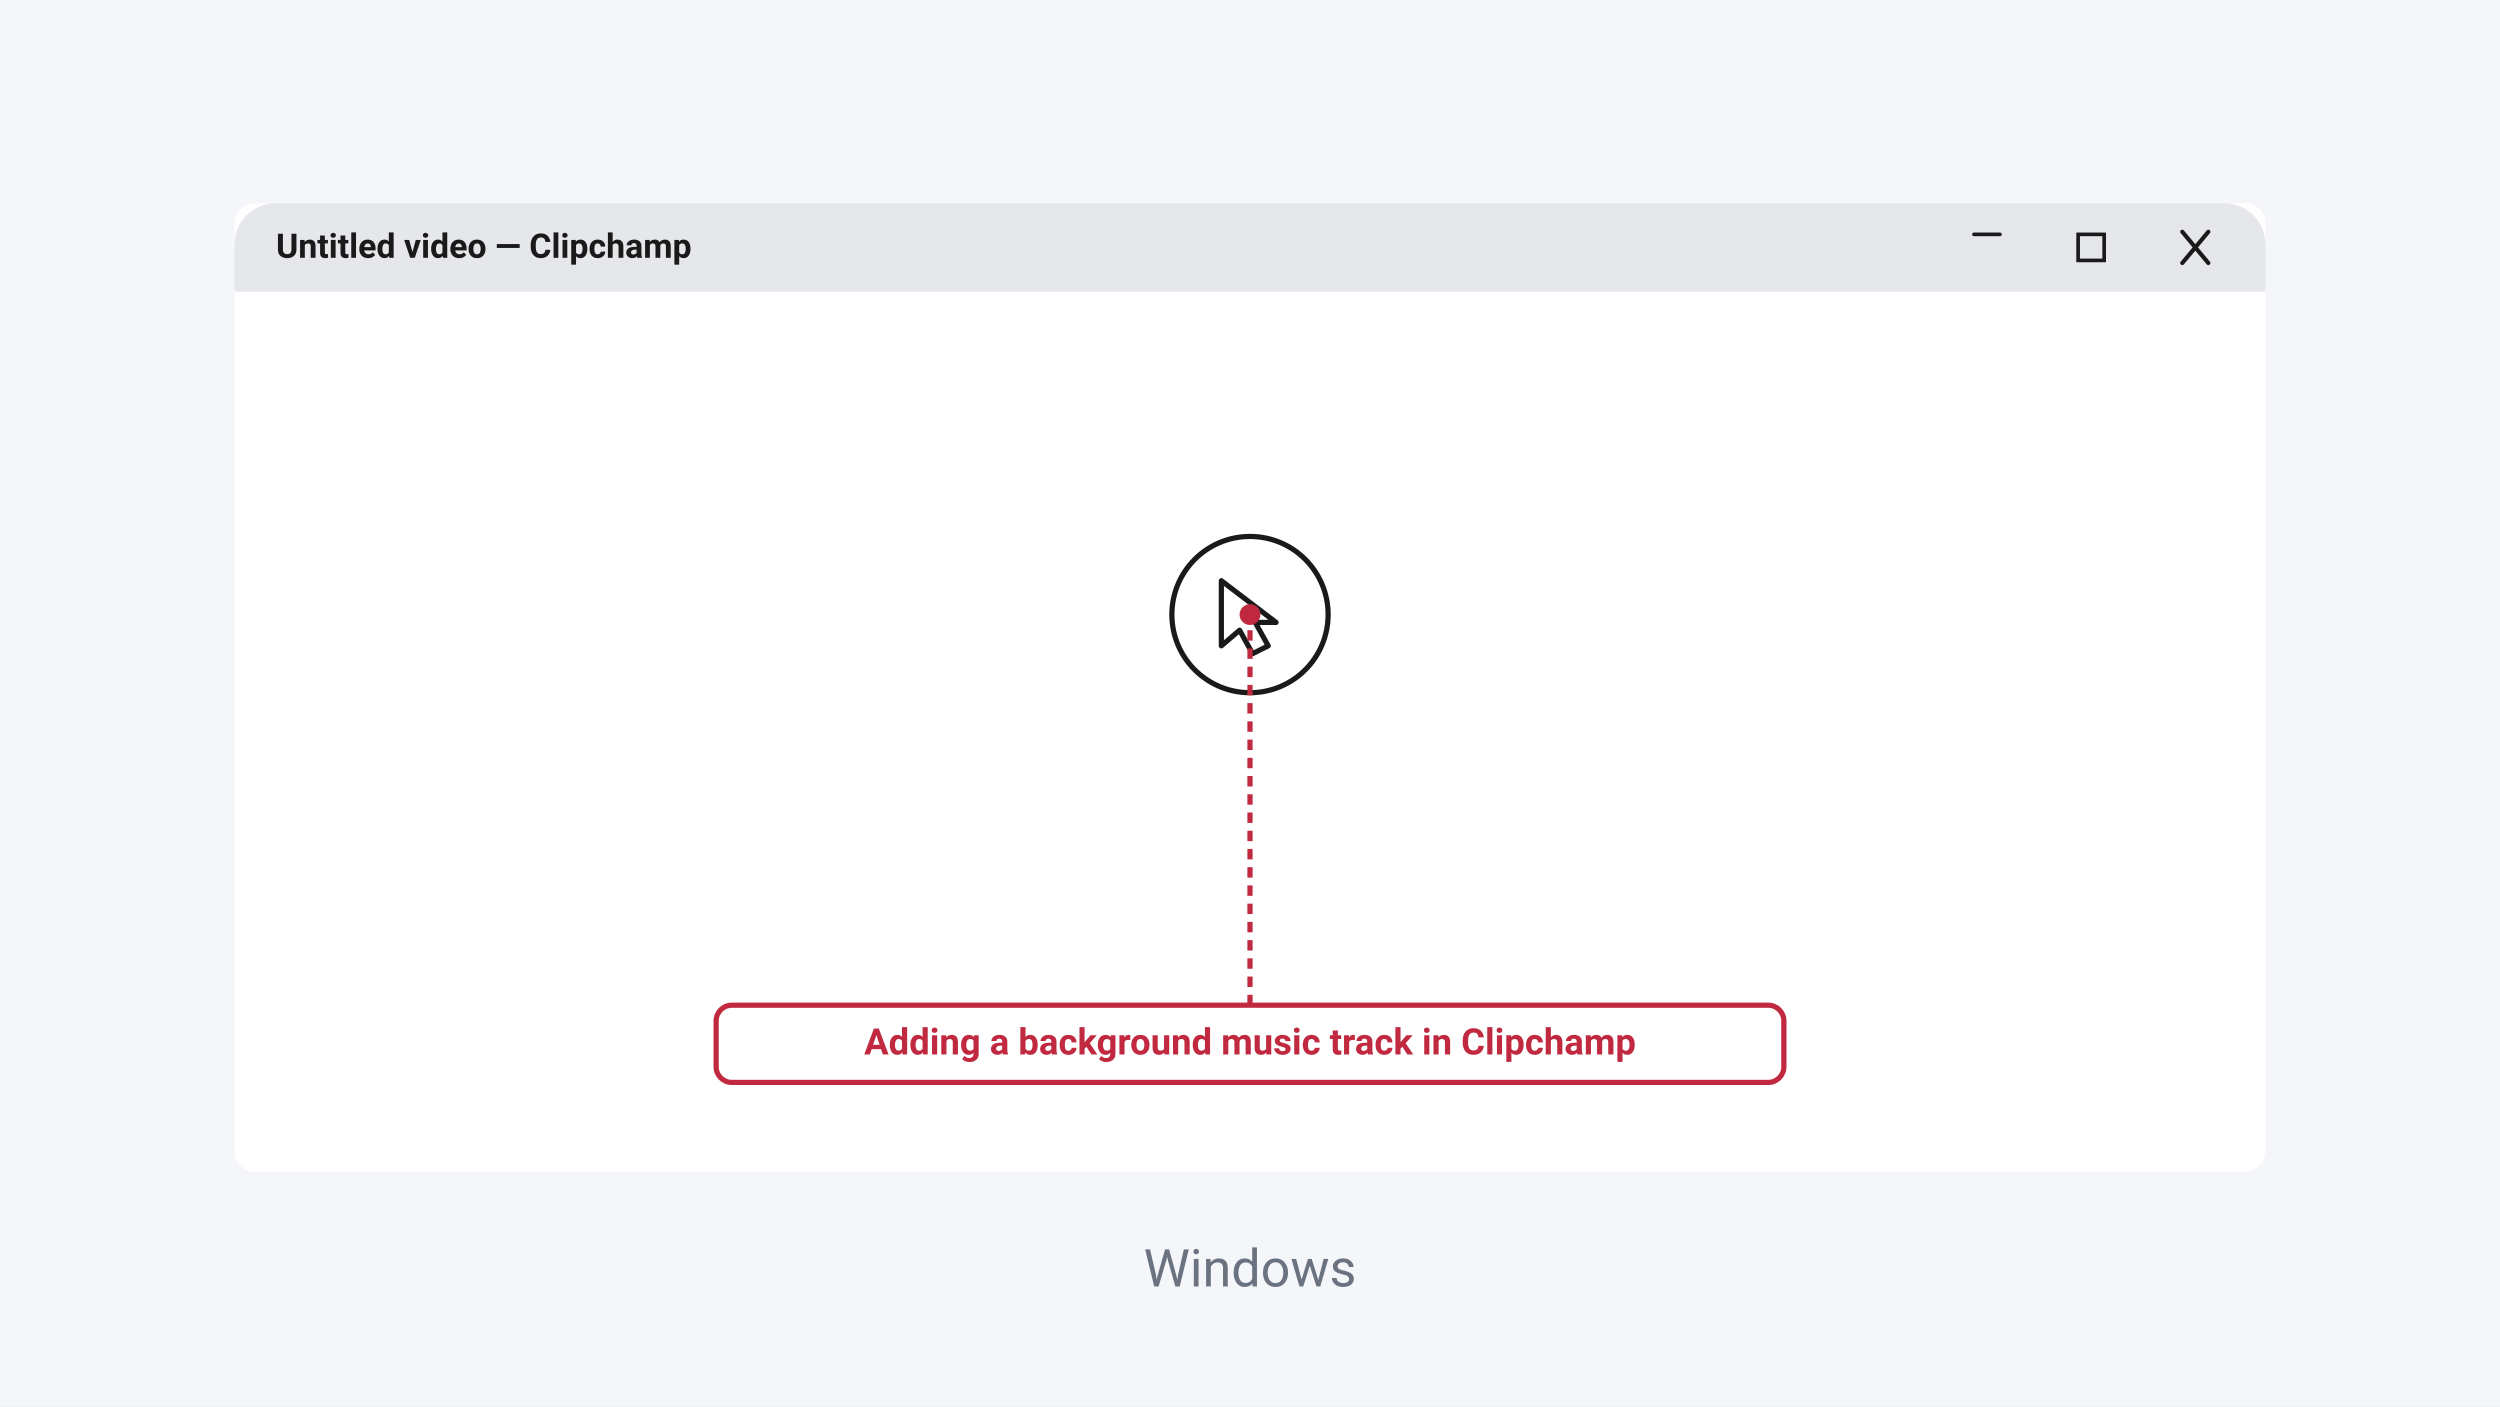
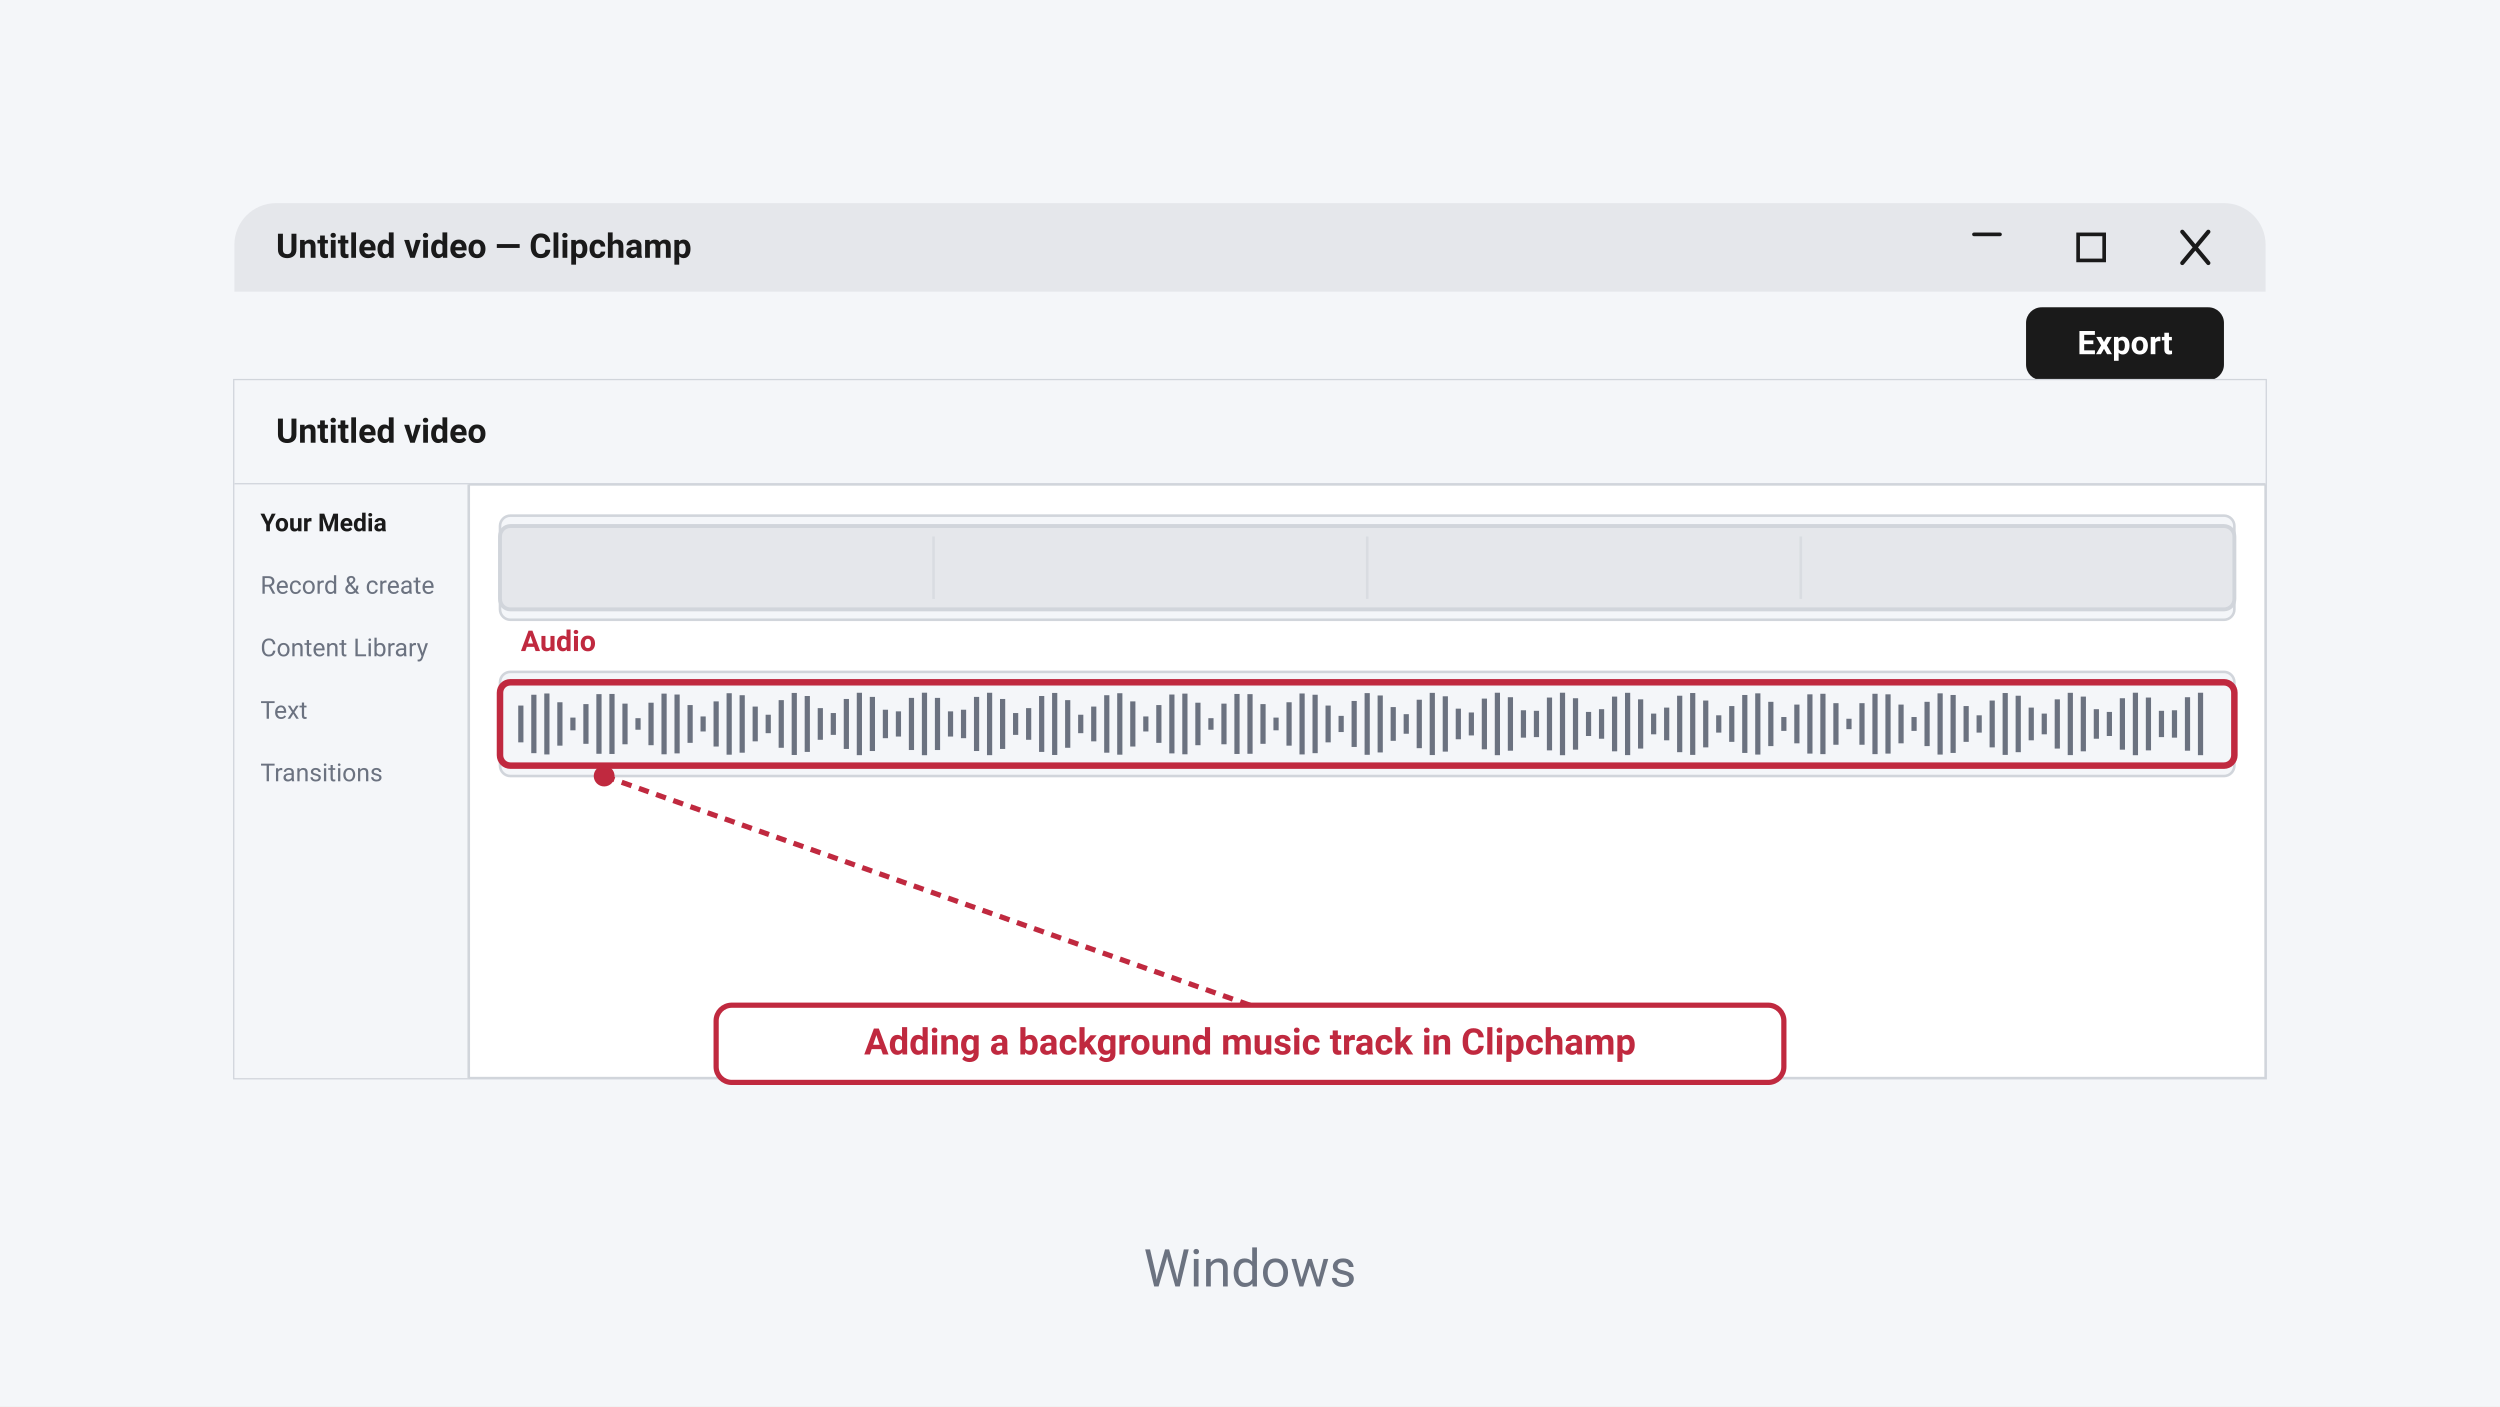
<svg xmlns="http://www.w3.org/2000/svg" width="960" height="540" viewBox="0 0 960 540">
  <rect width="960" height="540" fill="#F4F6F9" />
-   <rect x="90" y="78" width="780" height="372" rx="8" fill="#FFFFFF" />
  <path d="M 90 94 A 16 16 0 0 1 106 78 L 854 78 A 16 16 0 0 1 870 94 L 870 112 L 90 112 Z" fill="#E5E7EB" />
  <path d="M 758 90 L 768 90" stroke="#1A1A1A" stroke-width="1.4" stroke-linecap="round" />
  <rect x="798" y="90" width="10" height="10" fill="none" stroke="#1A1A1A" stroke-width="1.4" />
  <path d="M 838 89 L 848 101 M 848 89 L 838 101" stroke="#1A1A1A" stroke-width="1.6" stroke-linecap="round" />
  <text x="106" y="99" font-family="system-ui, -apple-system, 'Segoe UI', Roboto, sans-serif" font-size="13" font-weight="600" fill="#1A1A1A" text-anchor="start">Untitled video — Clipchamp</text>
-   <circle cx="480" cy="236" r="30" fill="#FFFFFF" stroke="#1A1A1A" stroke-width="2" />
-   <path d="M 469 223 L 469 248 L 476 242 L 481 251 L 487 248 L 482 239 L 490 239 Z" fill="#FFFFFF" stroke="#1A1A1A" stroke-width="2" stroke-linejoin="round" />
-   <line x1="480" y1="386" x2="480" y2="236" stroke="#C0293F" stroke-width="2" stroke-dasharray="4,3" />
-   <circle cx="480" cy="236" r="4" fill="#C0293F" />
+   <rect x="778" y="118" width="76" height="28" rx="6" fill="#1A1A1A" stroke="none" stroke-width="0" />
+   <text x="816" y="136" font-family="system-ui, -apple-system, 'Segoe UI', Roboto, sans-serif" font-size="12.5" font-weight="700" fill="#FFFFFF" text-anchor="middle">Export</text>
+   <g transform="translate(0, 34)">
+     <rect x="90" y="112" width="780" height="268" fill="#FFFFFF" stroke="#D1D5DB" stroke-width="1" />
+     <rect x="90" y="112" width="780" height="40" fill="#F4F6F9" />
+     <line x1="90" y1="152" x2="870" y2="152" stroke="#D1D5DB" stroke-width="1" />
+     <text x="106" y="136" font-family="system-ui, -apple-system, 'Segoe UI', Roboto, sans-serif" font-size="13" font-weight="600" fill="#1A1A1A" text-anchor="start">Untitled video</text>
+     <rect x="90" y="152" width="90" height="228" fill="#F4F6F9" />
+     <line x1="180" y1="152" x2="180" y2="380" stroke="#D1D5DB" stroke-width="1" />
+     <text x="100" y="170" font-family="system-ui, -apple-system, 'Segoe UI', Roboto, sans-serif" font-size="9.5" font-weight="700" fill="#1A1A1A" text-anchor="start">Your Media</text>
+     <text x="100" y="194" font-family="system-ui, -apple-system, 'Segoe UI', Roboto, sans-serif" font-size="9.5" font-weight="400" fill="#6B7280" text-anchor="start">Record &amp; create</text>
+     <text x="100" y="218" font-family="system-ui, -apple-system, 'Segoe UI', Roboto, sans-serif" font-size="9.5" font-weight="400" fill="#6B7280" text-anchor="start">Content Library</text>
+     <text x="100" y="242" font-family="system-ui, -apple-system, 'Segoe UI', Roboto, sans-serif" font-size="9.5" font-weight="400" fill="#6B7280" text-anchor="start">Text</text>
+     <text x="100" y="266" font-family="system-ui, -apple-system, 'Segoe UI', Roboto, sans-serif" font-size="9.5" font-weight="400" fill="#6B7280" text-anchor="start">Transitions</text>
+   </g>
+   <rect x="192" y="198" width="666" height="40" rx="4" fill="#F4F6F9" stroke="#D1D5DB" stroke-width="1" />
+   <rect x="192" y="202" width="666" height="32" rx="4" fill="#E5E7EB" stroke="#D1D5DB" stroke-width="1.5" />
+   <line x1="358.5" y1="206" x2="358.5" y2="230" stroke="#D1D5DB" stroke-width="1" opacity="0.6" />
+   <line x1="525" y1="206" x2="525" y2="230" stroke="#D1D5DB" stroke-width="1" opacity="0.6" />
+   <line x1="691.5" y1="206" x2="691.5" y2="230" stroke="#D1D5DB" stroke-width="1" opacity="0.6" />
+   <text x="200" y="250" font-family="system-ui, -apple-system, 'Segoe UI', Roboto, sans-serif" font-size="11" font-weight="700" fill="#C0293F" text-anchor="start">Audio</text>
+   <rect x="192" y="258" width="666" height="40" rx="4" fill="#F4F6F9" stroke="#D1D5DB" stroke-width="1" />
+   <rect x="192" y="262" width="666" height="32" rx="4" fill="#F4F6F9" stroke="#C0293F" stroke-width="2.5" />
+   <line x1="200" y1="270.936" x2="200" y2="285.064" stroke="#6B7280" stroke-width="2" />
+   <line x1="205" y1="266.783" x2="205" y2="289.217" stroke="#6B7280" stroke-width="2" />
+   <line x1="210" y1="266.295" x2="210" y2="289.705" stroke="#6B7280" stroke-width="2" />
+   <line x1="215" y1="269.667" x2="215" y2="286.333" stroke="#6B7280" stroke-width="2" />
+   <line x1="220" y1="275.558" x2="220" y2="280.442" stroke="#6B7280" stroke-width="2" />
+   <line x1="225" y1="270.376" x2="225" y2="285.624" stroke="#6B7280" stroke-width="2" />
+   <line x1="230" y1="266.546" x2="230" y2="289.454" stroke="#6B7280" stroke-width="2" />
+   <line x1="235" y1="266.476" x2="235" y2="289.524" stroke="#6B7280" stroke-width="2" />
+   <line x1="240" y1="270.194" x2="240" y2="285.806" stroke="#6B7280" stroke-width="2" />
+   <line x1="245" y1="275.779" x2="245" y2="280.221" stroke="#6B7280" stroke-width="2" />
+   <line x1="250" y1="269.84" x2="250" y2="286.16" stroke="#6B7280" stroke-width="2" />
+   <line x1="255" y1="266.35" x2="255" y2="289.65" stroke="#6B7280" stroke-width="2" />
+   <line x1="260" y1="266.699" x2="260" y2="289.301" stroke="#6B7280" stroke-width="2" />
+   <line x1="265" y1="270.747" x2="265" y2="285.253" stroke="#6B7280" stroke-width="2" />
+   <line x1="270" y1="275.116" x2="270" y2="280.884" stroke="#6B7280" stroke-width="2" />
+   <line x1="275" y1="269.331" x2="275" y2="286.669" stroke="#6B7280" stroke-width="2" />
+   <line x1="280" y1="266.198" x2="280" y2="289.802" stroke="#6B7280" stroke-width="2" />
+   <line x1="285" y1="266.963" x2="285" y2="289.037" stroke="#6B7280" stroke-width="2" />
+   <line x1="290" y1="271.323" x2="290" y2="284.677" stroke="#6B7280" stroke-width="2" />
+   <line x1="295" y1="274.458" x2="295" y2="281.542" stroke="#6B7280" stroke-width="2" />
+   <line x1="300" y1="268.851" x2="300" y2="287.149" stroke="#6B7280" stroke-width="2" />
+   <line x1="305" y1="266.088" x2="305" y2="289.912" stroke="#6B7280" stroke-width="2" />
+   <line x1="310" y1="267.267" x2="310" y2="288.733" stroke="#6B7280" stroke-width="2" />
+   <line x1="315" y1="271.919" x2="315" y2="284.081" stroke="#6B7280" stroke-width="2" />
+   <line x1="320" y1="273.806" x2="320" y2="282.194" stroke="#6B7280" stroke-width="2" />
+   <line x1="325" y1="268.403" x2="325" y2="287.597" stroke="#6B7280" stroke-width="2" />
+   <line x1="330" y1="266.022" x2="330" y2="289.978" stroke="#6B7280" stroke-width="2" />
+   <line x1="335" y1="267.609" x2="335" y2="288.391" stroke="#6B7280" stroke-width="2" />
+   <line x1="340" y1="272.534" x2="340" y2="283.466" stroke="#6B7280" stroke-width="2" />
+   <line x1="345" y1="273.164" x2="345" y2="282.836" stroke="#6B7280" stroke-width="2" />
+   <line x1="350" y1="267.989" x2="350" y2="288.011" stroke="#6B7280" stroke-width="2" />
+   <line x1="355" y1="266" x2="355" y2="290" stroke="#6B7280" stroke-width="2" />
+   <line x1="360" y1="267.988" x2="360" y2="288.012" stroke="#6B7280" stroke-width="2" />
+   <line x1="365" y1="273.163" x2="365" y2="282.837" stroke="#6B7280" stroke-width="2" />
+   <line x1="370" y1="272.534" x2="370" y2="283.466" stroke="#6B7280" stroke-width="2" />
+   <line x1="375" y1="267.609" x2="375" y2="288.391" stroke="#6B7280" stroke-width="2" />
+   <line x1="380" y1="266.022" x2="380" y2="289.978" stroke="#6B7280" stroke-width="2" />
+   <line x1="385" y1="268.403" x2="385" y2="287.597" stroke="#6B7280" stroke-width="2" />
+   <line x1="390" y1="273.805" x2="390" y2="282.195" stroke="#6B7280" stroke-width="2" />
+   <line x1="395" y1="271.919" x2="395" y2="284.081" stroke="#6B7280" stroke-width="2" />
+   <line x1="400" y1="267.267" x2="400" y2="288.733" stroke="#6B7280" stroke-width="2" />
+   <line x1="405" y1="266.088" x2="405" y2="289.912" stroke="#6B7280" stroke-width="2" />
+   <line x1="410" y1="268.851" x2="410" y2="287.149" stroke="#6B7280" stroke-width="2" />
+   <line x1="415" y1="274.457" x2="415" y2="281.543" stroke="#6B7280" stroke-width="2" />
+   <line x1="420" y1="271.323" x2="420" y2="284.677" stroke="#6B7280" stroke-width="2" />
+   <line x1="425" y1="266.963" x2="425" y2="289.037" stroke="#6B7280" stroke-width="2" />
+   <line x1="430" y1="266.198" x2="430" y2="289.802" stroke="#6B7280" stroke-width="2" />
+   <line x1="435" y1="269.331" x2="435" y2="286.669" stroke="#6B7280" stroke-width="2" />
+   <line x1="440" y1="275.116" x2="440" y2="280.884" stroke="#6B7280" stroke-width="2" />
+   <line x1="445" y1="270.747" x2="445" y2="285.253" stroke="#6B7280" stroke-width="2" />
+   <line x1="450" y1="266.699" x2="450" y2="289.301" stroke="#6B7280" stroke-width="2" />
+   <line x1="455" y1="266.35" x2="455" y2="289.65" stroke="#6B7280" stroke-width="2" />
+   <line x1="460" y1="269.839" x2="460" y2="286.161" stroke="#6B7280" stroke-width="2" />
+   <line x1="465" y1="275.779" x2="465" y2="280.221" stroke="#6B7280" stroke-width="2" />
+   <line x1="470" y1="270.194" x2="470" y2="285.806" stroke="#6B7280" stroke-width="2" />
+   <line x1="475" y1="266.476" x2="475" y2="289.524" stroke="#6B7280" stroke-width="2" />
+   <line x1="480" y1="266.546" x2="480" y2="289.454" stroke="#6B7280" stroke-width="2" />
+   <line x1="485" y1="270.375" x2="485" y2="285.625" stroke="#6B7280" stroke-width="2" />
+   <line x1="490" y1="275.558" x2="490" y2="280.442" stroke="#6B7280" stroke-width="2" />
+   <line x1="495" y1="269.667" x2="495" y2="286.333" stroke="#6B7280" stroke-width="2" />
+   <line x1="500" y1="266.295" x2="500" y2="289.705" stroke="#6B7280" stroke-width="2" />
+   <line x1="505" y1="266.782" x2="505" y2="289.218" stroke="#6B7280" stroke-width="2" />
+   <line x1="510" y1="270.936" x2="510" y2="285.064" stroke="#6B7280" stroke-width="2" />
+   <line x1="515" y1="274.896" x2="515" y2="281.104" stroke="#6B7280" stroke-width="2" />
+   <line x1="520" y1="269.168" x2="520" y2="286.832" stroke="#6B7280" stroke-width="2" />
+   <line x1="525" y1="266.156" x2="525" y2="289.844" stroke="#6B7280" stroke-width="2" />
+   <line x1="530" y1="267.06" x2="530" y2="288.94" stroke="#6B7280" stroke-width="2" />
+   <line x1="535" y1="271.519" x2="535" y2="284.481" stroke="#6B7280" stroke-width="2" />
+   <line x1="540" y1="274.24" x2="540" y2="281.76" stroke="#6B7280" stroke-width="2" />
+   <line x1="545" y1="268.698" x2="545" y2="287.302" stroke="#6B7280" stroke-width="2" />
+   <line x1="550" y1="266.061" x2="550" y2="289.939" stroke="#6B7280" stroke-width="2" />
+   <line x1="555" y1="267.377" x2="555" y2="288.623" stroke="#6B7280" stroke-width="2" />
+   <line x1="560" y1="272.122" x2="560" y2="283.878" stroke="#6B7280" stroke-width="2" />
+   <line x1="565" y1="273.591" x2="565" y2="282.409" stroke="#6B7280" stroke-width="2" />
+   <line x1="570" y1="268.261" x2="570" y2="287.739" stroke="#6B7280" stroke-width="2" />
+   <line x1="575" y1="266.01" x2="575" y2="289.99" stroke="#6B7280" stroke-width="2" />
+   <line x1="580" y1="267.732" x2="580" y2="288.268" stroke="#6B7280" stroke-width="2" />
+   <line x1="585" y1="272.742" x2="585" y2="283.258" stroke="#6B7280" stroke-width="2" />
+   <line x1="590" y1="272.952" x2="590" y2="283.048" stroke="#6B7280" stroke-width="2" />
+   <line x1="595" y1="267.858" x2="595" y2="288.142" stroke="#6B7280" stroke-width="2" />
+   <line x1="600" y1="266.002" x2="600" y2="289.998" stroke="#6B7280" stroke-width="2" />
+   <line x1="605" y1="268.123" x2="605" y2="287.877" stroke="#6B7280" stroke-width="2" />
+   <line x1="610" y1="273.376" x2="610" y2="282.624" stroke="#6B7280" stroke-width="2" />
+   <line x1="615" y1="272.327" x2="615" y2="283.673" stroke="#6B7280" stroke-width="2" />
+   <line x1="620" y1="267.491" x2="620" y2="288.509" stroke="#6B7280" stroke-width="2" />
+   <line x1="625" y1="266.039" x2="625" y2="289.961" stroke="#6B7280" stroke-width="2" />
+   <line x1="630" y1="268.549" x2="630" y2="287.451" stroke="#6B7280" stroke-width="2" />
+   <line x1="635" y1="274.022" x2="635" y2="281.978" stroke="#6B7280" stroke-width="2" />
+   <line x1="640" y1="271.718" x2="640" y2="284.282" stroke="#6B7280" stroke-width="2" />
+   <line x1="645" y1="267.161" x2="645" y2="288.839" stroke="#6B7280" stroke-width="2" />
+   <line x1="650" y1="266.12" x2="650" y2="289.88" stroke="#6B7280" stroke-width="2" />
+   <line x1="655" y1="269.007" x2="655" y2="286.993" stroke="#6B7280" stroke-width="2" />
+   <line x1="660" y1="274.676" x2="660" y2="281.324" stroke="#6B7280" stroke-width="2" />
+   <line x1="665" y1="271.129" x2="665" y2="284.871" stroke="#6B7280" stroke-width="2" />
+   <line x1="670" y1="266.871" x2="670" y2="289.129" stroke="#6B7280" stroke-width="2" />
+   <line x1="675" y1="266.244" x2="675" y2="289.756" stroke="#6B7280" stroke-width="2" />
+   <line x1="680" y1="269.497" x2="680" y2="286.503" stroke="#6B7280" stroke-width="2" />
+   <line x1="685" y1="275.336" x2="685" y2="280.664" stroke="#6B7280" stroke-width="2" />
+   <line x1="690" y1="270.56" x2="690" y2="285.44" stroke="#6B7280" stroke-width="2" />
+   <line x1="695" y1="266.62" x2="695" y2="289.38" stroke="#6B7280" stroke-width="2" />
+   <line x1="700" y1="266.411" x2="700" y2="289.589" stroke="#6B7280" stroke-width="2" />
+   <line x1="705" y1="270.015" x2="705" y2="285.985" stroke="#6B7280" stroke-width="2" />
+   <line x1="710" y1="276" x2="710" y2="280" stroke="#6B7280" stroke-width="2" />
+   <line x1="715" y1="270.016" x2="715" y2="285.984" stroke="#6B7280" stroke-width="2" />
+   <line x1="720" y1="266.411" x2="720" y2="289.589" stroke="#6B7280" stroke-width="2" />
+   <line x1="725" y1="266.62" x2="725" y2="289.38" stroke="#6B7280" stroke-width="2" />
+   <line x1="730" y1="270.56" x2="730" y2="285.44" stroke="#6B7280" stroke-width="2" />
+   <line x1="735" y1="275.337" x2="735" y2="280.663" stroke="#6B7280" stroke-width="2" />
+   <line x1="740" y1="269.497" x2="740" y2="286.503" stroke="#6B7280" stroke-width="2" />
+   <line x1="745" y1="266.244" x2="745" y2="289.756" stroke="#6B7280" stroke-width="2" />
+   <line x1="750" y1="266.87" x2="750" y2="289.13" stroke="#6B7280" stroke-width="2" />
+   <line x1="755" y1="271.128" x2="755" y2="284.872" stroke="#6B7280" stroke-width="2" />
+   <line x1="760" y1="274.677" x2="760" y2="281.323" stroke="#6B7280" stroke-width="2" />
+   <line x1="765" y1="269.008" x2="765" y2="286.992" stroke="#6B7280" stroke-width="2" />
+   <line x1="770" y1="266.12" x2="770" y2="289.88" stroke="#6B7280" stroke-width="2" />
+   <line x1="775" y1="267.161" x2="775" y2="288.839" stroke="#6B7280" stroke-width="2" />
+   <line x1="780" y1="271.718" x2="780" y2="284.282" stroke="#6B7280" stroke-width="2" />
+   <line x1="785" y1="274.022" x2="785" y2="281.978" stroke="#6B7280" stroke-width="2" />
+   <line x1="790" y1="268.549" x2="790" y2="287.451" stroke="#6B7280" stroke-width="2" />
+   <line x1="795" y1="266.039" x2="795" y2="289.961" stroke="#6B7280" stroke-width="2" />
+   <line x1="800" y1="267.491" x2="800" y2="288.509" stroke="#6B7280" stroke-width="2" />
+   <line x1="805" y1="272.327" x2="805" y2="283.673" stroke="#6B7280" stroke-width="2" />
+   <line x1="810" y1="273.377" x2="810" y2="282.623" stroke="#6B7280" stroke-width="2" />
+   <line x1="815" y1="268.123" x2="815" y2="287.877" stroke="#6B7280" stroke-width="2" />
+   <line x1="820" y1="266.002" x2="820" y2="289.998" stroke="#6B7280" stroke-width="2" />
+   <line x1="825" y1="267.858" x2="825" y2="288.142" stroke="#6B7280" stroke-width="2" />
+   <line x1="830" y1="272.952" x2="830" y2="283.048" stroke="#6B7280" stroke-width="2" />
+   <line x1="835" y1="272.742" x2="835" y2="283.258" stroke="#6B7280" stroke-width="2" />
+   <line x1="840" y1="267.732" x2="840" y2="288.268" stroke="#6B7280" stroke-width="2" />
+   <line x1="845" y1="266.01" x2="845" y2="289.99" stroke="#6B7280" stroke-width="2" />
+   <line x1="480" y1="386" x2="232" y2="298" stroke="#C0293F" stroke-width="2" stroke-dasharray="4,3" />
+   <circle cx="232" cy="298" r="4" fill="#C0293F" />
  <rect x="274.996" y="386" width="410.008" height="29.65" rx="6" fill="#FFFFFF" stroke="#C0293F" stroke-width="2" />
  <text x="480" y="404.92" font-family="system-ui, -apple-system, 'Segoe UI', Roboto, sans-serif" font-size="14" font-weight="700" fill="#C0293F" text-anchor="middle">Adding a background music track in Clipchamp</text>
  <text x="480" y="494" font-family="system-ui, -apple-system, 'Segoe UI', Roboto, sans-serif" font-size="20" font-weight="400" fill="#6B7280" text-anchor="middle">Windows</text>
</svg>
